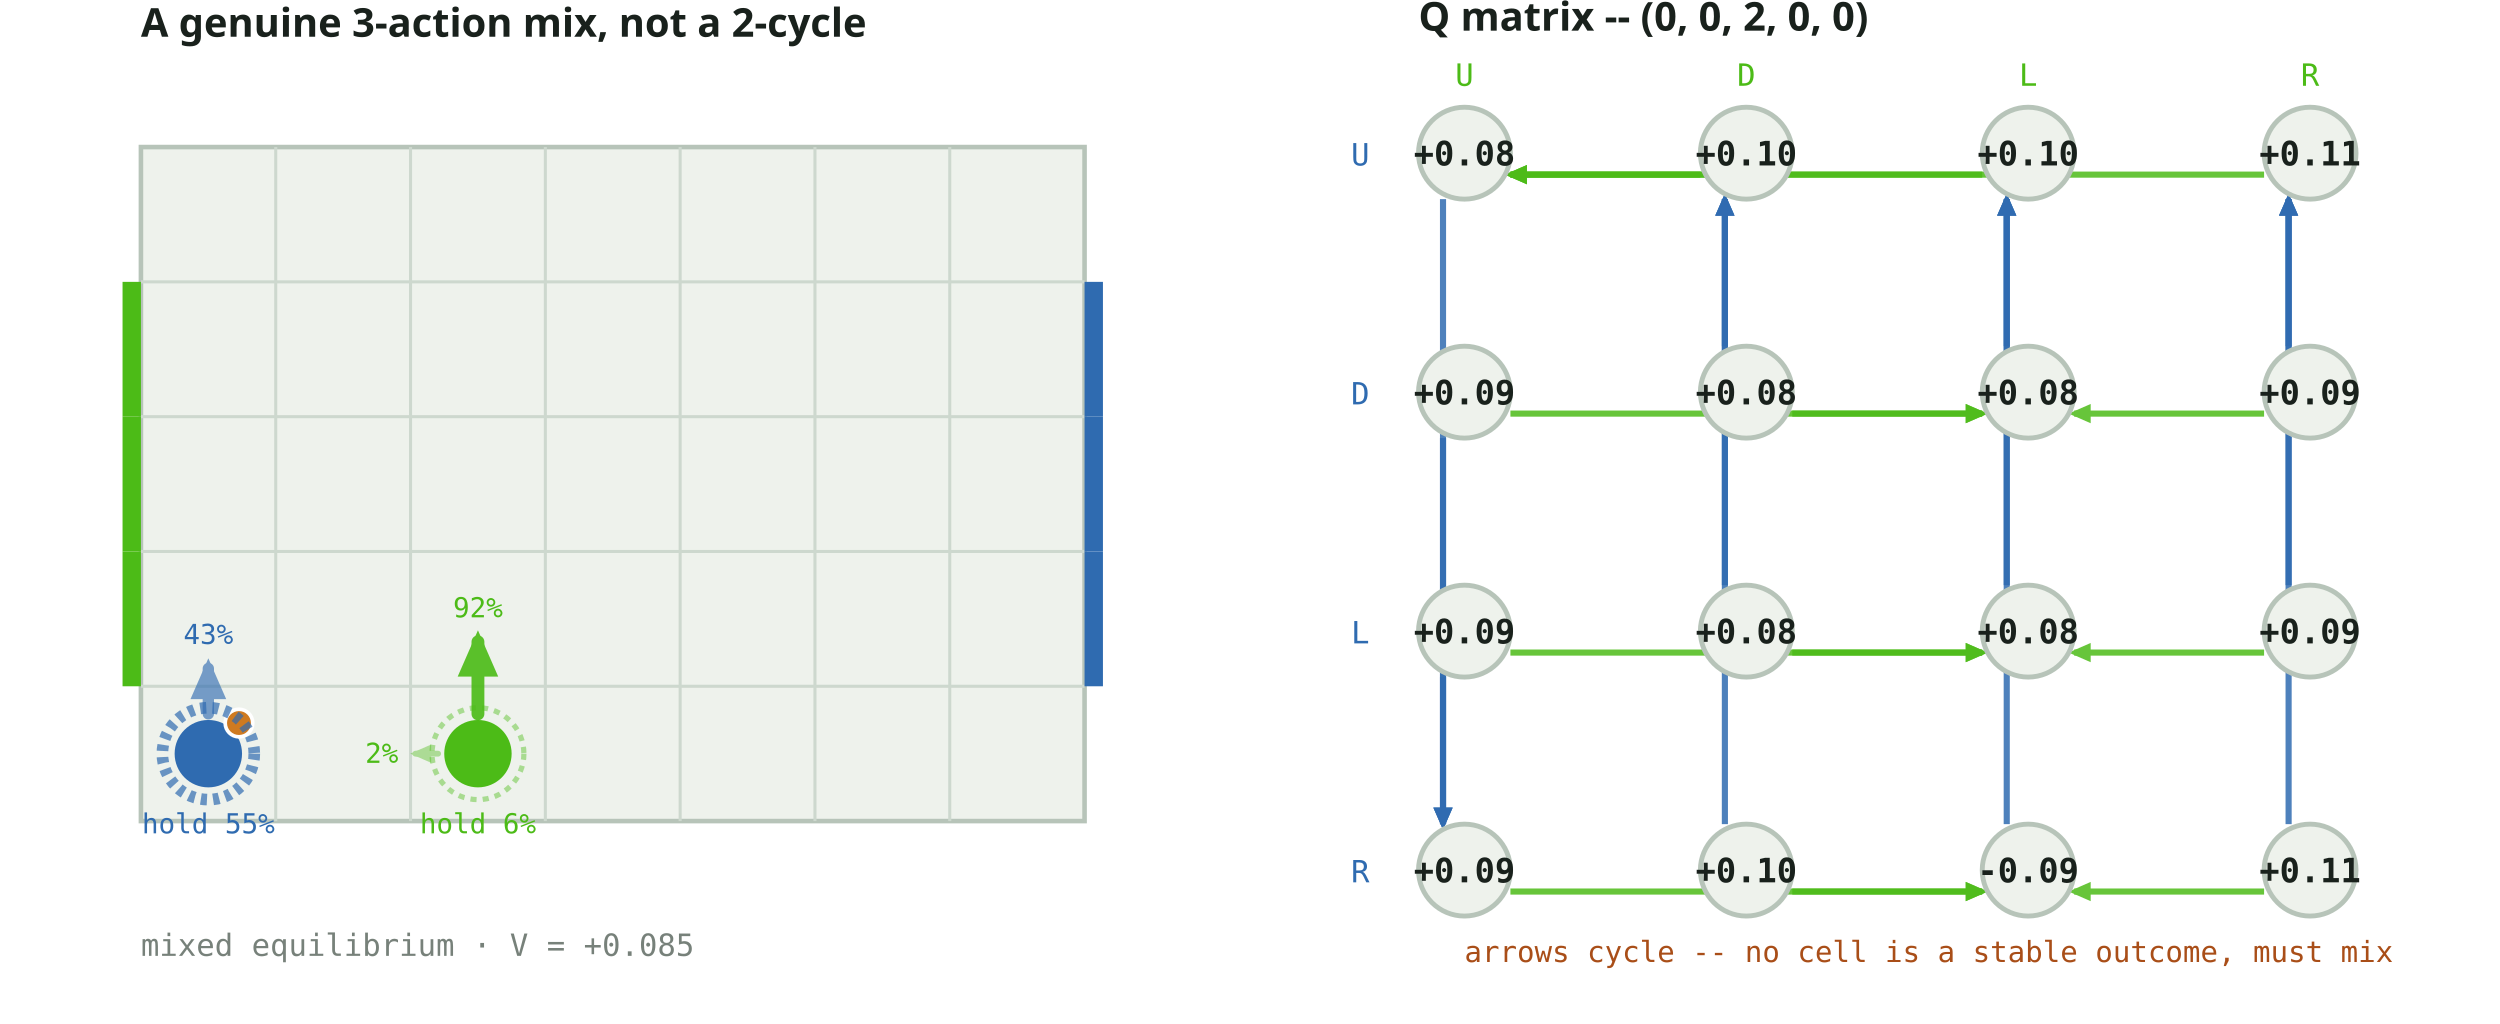
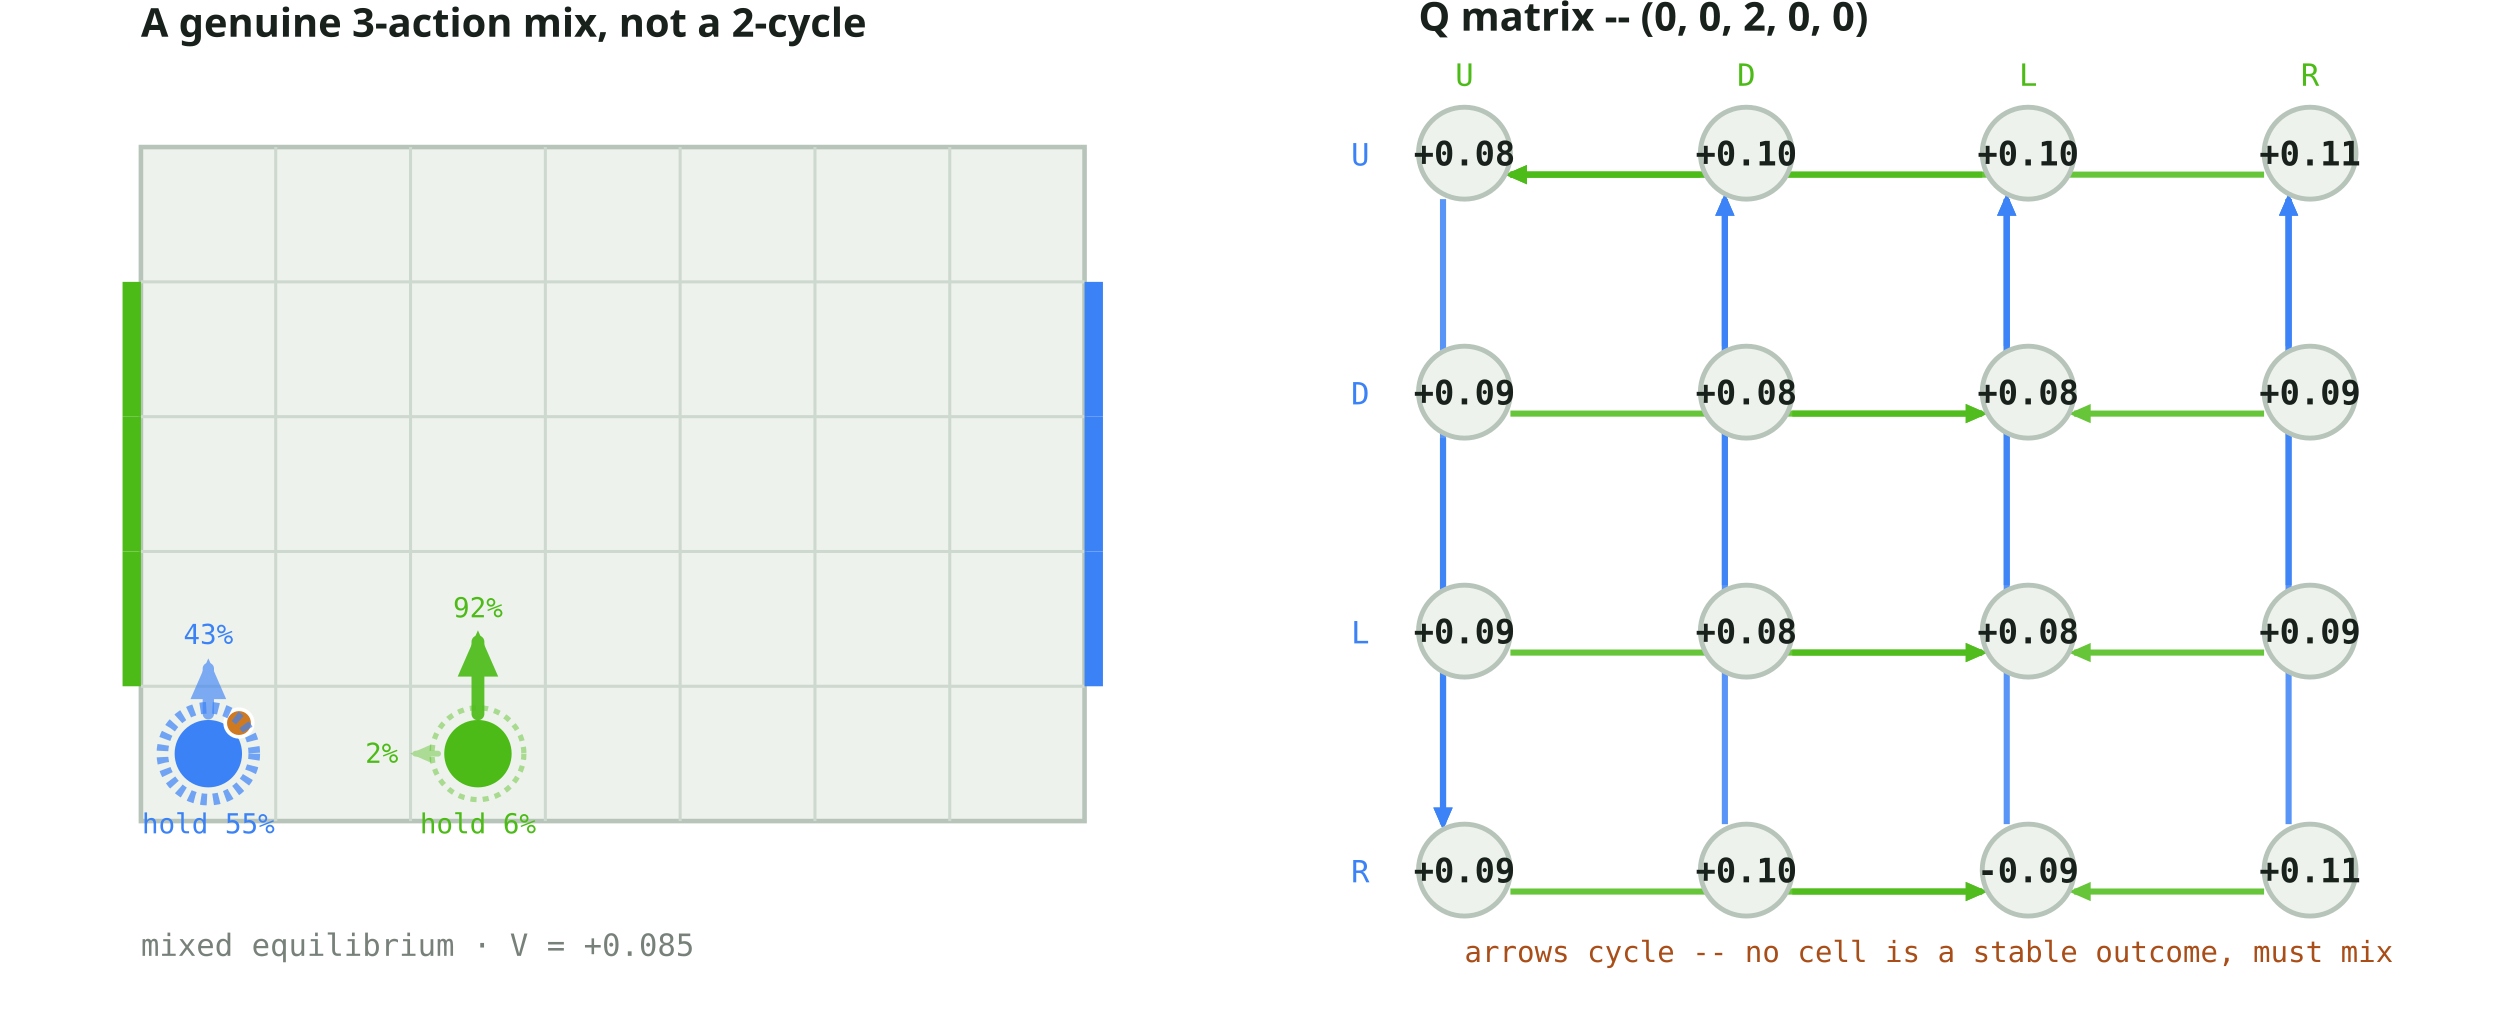
<svg xmlns="http://www.w3.org/2000/svg" viewBox="0 0 816 334" role="img" aria-label="panel">
  <g transform="translate(16.0 18.0)">
    <clipPath id="pnl0">
      <rect x="-16.0" y="-16.0" width="400.0" height="330.0" />
    </clipPath>
    <g clip-path="url(#pnl0)">
      <defs>
        <marker id="ah-2f6bb0" viewBox="0 0 8 8" refX="6" refY="4" markerWidth="3.6" markerHeight="3.6" orient="auto">
-           <path d="M0 0.5 L8 4 L0 7.5 z" fill="var(--p0, #2f6bb0)" />
+           <path d="M0 0.5 L8 4 L0 7.5 z" fill="var(--p0, #3B82F6)" />
        </marker>
        <marker id="ah-2f8a52" viewBox="0 0 8 8" refX="6" refY="4" markerWidth="3.6" markerHeight="3.6" orient="auto">
          <path d="M0 0.5 L8 4 L0 7.5 z" fill="var(--p1, #4CBB17)" />
        </marker>
      </defs>
      <rect x="30" y="30" width="308" height="220" fill="var(--tint, #eef2ec)" stroke="var(--rule-strong, #b7c4b9)" stroke-width="1.5" />
      <line x1="74" y1="30" x2="74" y2="250" stroke="var(--rule, #cdd8ce)" stroke-width="1" />
      <line x1="118" y1="30" x2="118" y2="250" stroke="var(--rule, #cdd8ce)" stroke-width="1" />
      <line x1="162" y1="30" x2="162" y2="250" stroke="var(--rule, #cdd8ce)" stroke-width="1" />
      <line x1="206" y1="30" x2="206" y2="250" stroke="var(--rule, #cdd8ce)" stroke-width="1" />
      <line x1="250" y1="30" x2="250" y2="250" stroke="var(--rule, #cdd8ce)" stroke-width="1" />
      <line x1="294" y1="30" x2="294" y2="250" stroke="var(--rule, #cdd8ce)" stroke-width="1" />
      <line x1="30" y1="74" x2="338" y2="74" stroke="var(--rule, #cdd8ce)" stroke-width="1" />
      <line x1="30" y1="118" x2="338" y2="118" stroke="var(--rule, #cdd8ce)" stroke-width="1" />
      <line x1="30" y1="162" x2="338" y2="162" stroke="var(--rule, #cdd8ce)" stroke-width="1" />
      <line x1="30" y1="206" x2="338" y2="206" stroke="var(--rule, #cdd8ce)" stroke-width="1" />
      <rect x="24" y="162" width="6" height="44" fill="var(--p1, #4CBB17)" />
-       <rect x="338" y="162" width="6" height="44" fill="var(--p0, #2f6bb0)" />
+       <rect x="338" y="162" width="6" height="44" fill="var(--p0, #3B82F6)" />
      <rect x="24" y="118" width="6" height="44" fill="var(--p1, #4CBB17)" />
-       <rect x="338" y="118" width="6" height="44" fill="var(--p0, #2f6bb0)" />
+       <rect x="338" y="118" width="6" height="44" fill="var(--p0, #3B82F6)" />
      <rect x="24" y="74" width="6" height="44" fill="var(--p1, #4CBB17)" />
-       <rect x="338" y="74" width="6" height="44" fill="var(--p0, #2f6bb0)" />
-       <circle cx="52.0" cy="228.0" r="11" fill="var(--p0, #2f6bb0)" />
+       <rect x="338" y="74" width="6" height="44" fill="var(--p0, #3B82F6)" />
+       <circle cx="52.0" cy="228.0" r="11" fill="var(--p0, #3B82F6)" />
      <circle cx="140.0" cy="228.0" r="11" fill="var(--p1, #4CBB17)" />
      <circle cx="62.0" cy="218.0" r="4.5" fill="var(--ball, #cf7a20)" stroke="var(--paper, #ffffff)" stroke-width="1.2" />
-       <circle cx="52.0" cy="228.0" r="15" fill="none" stroke="var(--p0, #2f6bb0)" stroke-width="3.8" stroke-dasharray="2 2" opacity="0.70" />
-       <text x="52.0" y="254.0" text-anchor="middle" font-family="ui-monospace,monospace" font-size="9" fill="var(--p0, #2f6bb0)">hold 55%</text>
-       <line x1="52.0" y1="215.0" x2="52.0" y2="200.2" stroke="var(--p0, #2f6bb0)" stroke-width="3.7" stroke-linecap="round" opacity="0.64" marker-end="url(#ah-2f6bb0)" />
-       <text x="52.0" y="192.2" text-anchor="middle" font-family="ui-monospace,monospace" font-size="9" fill="var(--p0, #2f6bb0)">43%</text>
+       <circle cx="52.0" cy="228.0" r="15" fill="none" stroke="var(--p0, #3B82F6)" stroke-width="3.8" stroke-dasharray="2 2" opacity="0.70" />
+       <text x="52.0" y="254.0" text-anchor="middle" font-family="ui-monospace,monospace" font-size="9" fill="var(--p0, #3B82F6)">hold 55%</text>
+       <line x1="52.0" y1="215.0" x2="52.0" y2="200.2" stroke="var(--p0, #3B82F6)" stroke-width="3.7" stroke-linecap="round" opacity="0.64" marker-end="url(#ah-2f6bb0)" />
+       <text x="52.0" y="192.2" text-anchor="middle" font-family="ui-monospace,monospace" font-size="9" fill="var(--p0, #3B82F6)">43%</text>
      <circle cx="140.0" cy="228.0" r="15" fill="none" stroke="var(--p1, #4CBB17)" stroke-width="1.7" stroke-dasharray="2 2" opacity="0.43" />
      <text x="140.0" y="254.0" text-anchor="middle" font-family="ui-monospace,monospace" font-size="9" fill="var(--p1, #4CBB17)">hold 6%</text>
      <line x1="140.0" y1="215.0" x2="140.0" y2="191.5" stroke="var(--p1, #4CBB17)" stroke-width="4.2" stroke-linecap="round" opacity="0.91" marker-end="url(#ah-2f8a52)" />
      <text x="140.0" y="183.5" text-anchor="middle" font-family="ui-monospace,monospace" font-size="9" fill="var(--p1, #4CBB17)">92%</text>
      <line x1="127.0" y1="228.0" x2="119.6" y2="228.0" stroke="var(--p1, #4CBB17)" stroke-width="1.9" stroke-linecap="round" opacity="0.41" marker-end="url(#ah-2f8a52)" />
      <text x="108.6" y="231.0" text-anchor="middle" font-family="ui-monospace,monospace" font-size="9" fill="var(--p1, #4CBB17)">2%</text>
      <text x="30" y="294" font-family="ui-monospace,monospace" font-size="10" fill="var(--ink-faint, #77817a)">mixed equilibrium · V = +0.085</text>
      <text x="30" y="-6" font-family="Barlow Semi Condensed,sans-serif" font-weight="600" font-size="13" fill="var(--ink, #19211c)">A genuine 3-action mix, not a 2-cycle</text>
    </g>
  </g>
  <g transform="translate(432.0 16.0)">
    <clipPath id="pnl1">
      <rect x="-16.0" y="-16.0" width="400.0" height="334.0" />
    </clipPath>
    <g clip-path="url(#pnl1)">
      <text x="31" y="-6" font-family="Barlow Semi Condensed,sans-serif" font-weight="600" font-size="13" fill="var(--ink, #19211c)">Q matrix -- (0, 0, 2, 0, 0)</text>
      <defs>
        <marker id="ah-2f6bb0" viewBox="0 0 8 8" refX="6" refY="4" markerWidth="3.6" markerHeight="3.6" orient="auto">
-           <path d="M0 0.5 L8 4 L0 7.5 z" fill="var(--p0, #2f6bb0)" />
+           <path d="M0 0.5 L8 4 L0 7.5 z" fill="var(--p0, #3B82F6)" />
        </marker>
        <marker id="ah-2f8a52" viewBox="0 0 8 8" refX="6" refY="4" markerWidth="3.6" markerHeight="3.6" orient="auto">
          <path d="M0 0.5 L8 4 L0 7.5 z" fill="var(--p1, #4CBB17)" />
        </marker>
      </defs>
      <text x="46" y="12" text-anchor="middle" font-family="ui-monospace,monospace" font-size="10" fill="var(--p1, #4CBB17)">U</text>
      <text x="138" y="12" text-anchor="middle" font-family="ui-monospace,monospace" font-size="10" fill="var(--p1, #4CBB17)">D</text>
      <text x="230" y="12" text-anchor="middle" font-family="ui-monospace,monospace" font-size="10" fill="var(--p1, #4CBB17)">L</text>
      <text x="322" y="12" text-anchor="middle" font-family="ui-monospace,monospace" font-size="10" fill="var(--p1, #4CBB17)">R</text>
-       <text x="12" y="38" text-anchor="middle" font-family="ui-monospace,monospace" font-size="10" fill="var(--p0, #2f6bb0)">U</text>
-       <text x="12" y="116" text-anchor="middle" font-family="ui-monospace,monospace" font-size="10" fill="var(--p0, #2f6bb0)">D</text>
-       <text x="12" y="194" text-anchor="middle" font-family="ui-monospace,monospace" font-size="10" fill="var(--p0, #2f6bb0)">L</text>
-       <text x="12" y="272" text-anchor="middle" font-family="ui-monospace,monospace" font-size="10" fill="var(--p0, #2f6bb0)">R</text>
-       <line x1="39.0" y1="49.0" x2="39.0" y2="253.0" stroke="var(--p0, #2f6bb0)" stroke-width="2" marker-end="url(#ah-2f6bb0)" opacity=".85" />
-       <line x1="39.0" y1="127.0" x2="39.0" y2="253.0" stroke="var(--p0, #2f6bb0)" stroke-width="2" marker-end="url(#ah-2f6bb0)" opacity=".85" />
-       <line x1="39.0" y1="205.0" x2="39.0" y2="253.0" stroke="var(--p0, #2f6bb0)" stroke-width="2" marker-end="url(#ah-2f6bb0)" opacity=".85" />
-       <line x1="131.0" y1="97.0" x2="131.0" y2="49.0" stroke="var(--p0, #2f6bb0)" stroke-width="2" marker-end="url(#ah-2f6bb0)" opacity=".85" />
-       <line x1="131.0" y1="175.0" x2="131.0" y2="49.0" stroke="var(--p0, #2f6bb0)" stroke-width="2" marker-end="url(#ah-2f6bb0)" opacity=".85" />
-       <line x1="131.0" y1="253.0" x2="131.0" y2="49.0" stroke="var(--p0, #2f6bb0)" stroke-width="2" marker-end="url(#ah-2f6bb0)" opacity=".85" />
-       <line x1="223.0" y1="97.0" x2="223.0" y2="49.0" stroke="var(--p0, #2f6bb0)" stroke-width="2" marker-end="url(#ah-2f6bb0)" opacity=".85" />
-       <line x1="223.0" y1="175.0" x2="223.0" y2="49.0" stroke="var(--p0, #2f6bb0)" stroke-width="2" marker-end="url(#ah-2f6bb0)" opacity=".85" />
-       <line x1="223.0" y1="253.0" x2="223.0" y2="49.0" stroke="var(--p0, #2f6bb0)" stroke-width="2" marker-end="url(#ah-2f6bb0)" opacity=".85" />
-       <line x1="315.0" y1="97.0" x2="315.0" y2="49.0" stroke="var(--p0, #2f6bb0)" stroke-width="2" marker-end="url(#ah-2f6bb0)" opacity=".85" />
-       <line x1="315.0" y1="175.0" x2="315.0" y2="49.0" stroke="var(--p0, #2f6bb0)" stroke-width="2" marker-end="url(#ah-2f6bb0)" opacity=".85" />
-       <line x1="315.0" y1="253.0" x2="315.0" y2="49.0" stroke="var(--p0, #2f6bb0)" stroke-width="2" marker-end="url(#ah-2f6bb0)" opacity=".85" />
+       <text x="12" y="38" text-anchor="middle" font-family="ui-monospace,monospace" font-size="10" fill="var(--p0, #3B82F6)">U</text>
+       <text x="12" y="116" text-anchor="middle" font-family="ui-monospace,monospace" font-size="10" fill="var(--p0, #3B82F6)">D</text>
+       <text x="12" y="194" text-anchor="middle" font-family="ui-monospace,monospace" font-size="10" fill="var(--p0, #3B82F6)">L</text>
+       <text x="12" y="272" text-anchor="middle" font-family="ui-monospace,monospace" font-size="10" fill="var(--p0, #3B82F6)">R</text>
+       <line x1="39.0" y1="49.0" x2="39.0" y2="253.0" stroke="var(--p0, #3B82F6)" stroke-width="2" marker-end="url(#ah-2f6bb0)" opacity=".85" />
+       <line x1="39.0" y1="127.0" x2="39.0" y2="253.0" stroke="var(--p0, #3B82F6)" stroke-width="2" marker-end="url(#ah-2f6bb0)" opacity=".85" />
+       <line x1="39.0" y1="205.0" x2="39.0" y2="253.0" stroke="var(--p0, #3B82F6)" stroke-width="2" marker-end="url(#ah-2f6bb0)" opacity=".85" />
+       <line x1="131.0" y1="97.0" x2="131.0" y2="49.0" stroke="var(--p0, #3B82F6)" stroke-width="2" marker-end="url(#ah-2f6bb0)" opacity=".85" />
+       <line x1="131.0" y1="175.0" x2="131.0" y2="49.0" stroke="var(--p0, #3B82F6)" stroke-width="2" marker-end="url(#ah-2f6bb0)" opacity=".85" />
+       <line x1="131.0" y1="253.0" x2="131.0" y2="49.0" stroke="var(--p0, #3B82F6)" stroke-width="2" marker-end="url(#ah-2f6bb0)" opacity=".85" />
+       <line x1="223.0" y1="97.0" x2="223.0" y2="49.0" stroke="var(--p0, #3B82F6)" stroke-width="2" marker-end="url(#ah-2f6bb0)" opacity=".85" />
+       <line x1="223.0" y1="175.0" x2="223.0" y2="49.0" stroke="var(--p0, #3B82F6)" stroke-width="2" marker-end="url(#ah-2f6bb0)" opacity=".85" />
+       <line x1="223.0" y1="253.0" x2="223.0" y2="49.0" stroke="var(--p0, #3B82F6)" stroke-width="2" marker-end="url(#ah-2f6bb0)" opacity=".85" />
+       <line x1="315.0" y1="97.0" x2="315.0" y2="49.0" stroke="var(--p0, #3B82F6)" stroke-width="2" marker-end="url(#ah-2f6bb0)" opacity=".85" />
+       <line x1="315.0" y1="175.0" x2="315.0" y2="49.0" stroke="var(--p0, #3B82F6)" stroke-width="2" marker-end="url(#ah-2f6bb0)" opacity=".85" />
+       <line x1="315.0" y1="253.0" x2="315.0" y2="49.0" stroke="var(--p0, #3B82F6)" stroke-width="2" marker-end="url(#ah-2f6bb0)" opacity=".85" />
      <line x1="123.0" y1="41.0" x2="61.0" y2="41.0" stroke="var(--p1, #4CBB17)" stroke-width="2" marker-end="url(#ah-2f8a52)" opacity=".85" />
      <line x1="215.0" y1="41.0" x2="61.0" y2="41.0" stroke="var(--p1, #4CBB17)" stroke-width="2" marker-end="url(#ah-2f8a52)" opacity=".85" />
      <line x1="307.0" y1="41.0" x2="61.0" y2="41.0" stroke="var(--p1, #4CBB17)" stroke-width="2" marker-end="url(#ah-2f8a52)" opacity=".85" />
      <line x1="61.0" y1="119.0" x2="215.0" y2="119.0" stroke="var(--p1, #4CBB17)" stroke-width="2" marker-end="url(#ah-2f8a52)" opacity=".85" />
      <line x1="153.0" y1="119.0" x2="215.0" y2="119.0" stroke="var(--p1, #4CBB17)" stroke-width="2" marker-end="url(#ah-2f8a52)" opacity=".85" />
      <line x1="307.0" y1="119.0" x2="245.0" y2="119.0" stroke="var(--p1, #4CBB17)" stroke-width="2" marker-end="url(#ah-2f8a52)" opacity=".85" />
      <line x1="61.0" y1="197.0" x2="215.0" y2="197.0" stroke="var(--p1, #4CBB17)" stroke-width="2" marker-end="url(#ah-2f8a52)" opacity=".85" />
      <line x1="153.0" y1="197.0" x2="215.0" y2="197.0" stroke="var(--p1, #4CBB17)" stroke-width="2" marker-end="url(#ah-2f8a52)" opacity=".85" />
      <line x1="307.0" y1="197.0" x2="245.0" y2="197.0" stroke="var(--p1, #4CBB17)" stroke-width="2" marker-end="url(#ah-2f8a52)" opacity=".85" />
      <line x1="61.0" y1="275.0" x2="215.0" y2="275.0" stroke="var(--p1, #4CBB17)" stroke-width="2" marker-end="url(#ah-2f8a52)" opacity=".85" />
      <line x1="153.0" y1="275.0" x2="215.0" y2="275.0" stroke="var(--p1, #4CBB17)" stroke-width="2" marker-end="url(#ah-2f8a52)" opacity=".85" />
      <line x1="307.0" y1="275.0" x2="245.0" y2="275.0" stroke="var(--p1, #4CBB17)" stroke-width="2" marker-end="url(#ah-2f8a52)" opacity=".85" />
      <circle cx="46.0" cy="34.0" r="15" fill="var(--tint, #eef2ec)" stroke="var(--rule-strong, #b7c4b9)" stroke-width="1.6" />
      <text x="46.0" y="38.0" text-anchor="middle" font-family="ui-monospace,monospace" font-weight="600" font-size="11" fill="var(--ink, #19211c)">+0.08</text>
      <circle cx="138.0" cy="34.0" r="15" fill="var(--tint, #eef2ec)" stroke="var(--rule-strong, #b7c4b9)" stroke-width="1.6" />
      <text x="138.0" y="38.0" text-anchor="middle" font-family="ui-monospace,monospace" font-weight="600" font-size="11" fill="var(--ink, #19211c)">+0.10</text>
      <circle cx="230.0" cy="34.0" r="15" fill="var(--tint, #eef2ec)" stroke="var(--rule-strong, #b7c4b9)" stroke-width="1.6" />
      <text x="230.0" y="38.0" text-anchor="middle" font-family="ui-monospace,monospace" font-weight="600" font-size="11" fill="var(--ink, #19211c)">+0.10</text>
      <circle cx="322.0" cy="34.0" r="15" fill="var(--tint, #eef2ec)" stroke="var(--rule-strong, #b7c4b9)" stroke-width="1.6" />
      <text x="322.0" y="38.0" text-anchor="middle" font-family="ui-monospace,monospace" font-weight="600" font-size="11" fill="var(--ink, #19211c)">+0.11</text>
      <circle cx="46.0" cy="112.0" r="15" fill="var(--tint, #eef2ec)" stroke="var(--rule-strong, #b7c4b9)" stroke-width="1.6" />
      <text x="46.0" y="116.0" text-anchor="middle" font-family="ui-monospace,monospace" font-weight="600" font-size="11" fill="var(--ink, #19211c)">+0.09</text>
      <circle cx="138.0" cy="112.0" r="15" fill="var(--tint, #eef2ec)" stroke="var(--rule-strong, #b7c4b9)" stroke-width="1.6" />
      <text x="138.0" y="116.0" text-anchor="middle" font-family="ui-monospace,monospace" font-weight="600" font-size="11" fill="var(--ink, #19211c)">+0.08</text>
      <circle cx="230.0" cy="112.0" r="15" fill="var(--tint, #eef2ec)" stroke="var(--rule-strong, #b7c4b9)" stroke-width="1.6" />
      <text x="230.0" y="116.0" text-anchor="middle" font-family="ui-monospace,monospace" font-weight="600" font-size="11" fill="var(--ink, #19211c)">+0.08</text>
      <circle cx="322.0" cy="112.0" r="15" fill="var(--tint, #eef2ec)" stroke="var(--rule-strong, #b7c4b9)" stroke-width="1.6" />
      <text x="322.0" y="116.0" text-anchor="middle" font-family="ui-monospace,monospace" font-weight="600" font-size="11" fill="var(--ink, #19211c)">+0.09</text>
      <circle cx="46.0" cy="190.0" r="15" fill="var(--tint, #eef2ec)" stroke="var(--rule-strong, #b7c4b9)" stroke-width="1.6" />
      <text x="46.0" y="194.0" text-anchor="middle" font-family="ui-monospace,monospace" font-weight="600" font-size="11" fill="var(--ink, #19211c)">+0.09</text>
      <circle cx="138.0" cy="190.0" r="15" fill="var(--tint, #eef2ec)" stroke="var(--rule-strong, #b7c4b9)" stroke-width="1.6" />
      <text x="138.0" y="194.0" text-anchor="middle" font-family="ui-monospace,monospace" font-weight="600" font-size="11" fill="var(--ink, #19211c)">+0.08</text>
      <circle cx="230.0" cy="190.0" r="15" fill="var(--tint, #eef2ec)" stroke="var(--rule-strong, #b7c4b9)" stroke-width="1.6" />
      <text x="230.0" y="194.0" text-anchor="middle" font-family="ui-monospace,monospace" font-weight="600" font-size="11" fill="var(--ink, #19211c)">+0.08</text>
      <circle cx="322.0" cy="190.0" r="15" fill="var(--tint, #eef2ec)" stroke="var(--rule-strong, #b7c4b9)" stroke-width="1.6" />
      <text x="322.0" y="194.0" text-anchor="middle" font-family="ui-monospace,monospace" font-weight="600" font-size="11" fill="var(--ink, #19211c)">+0.09</text>
      <circle cx="46.0" cy="268.0" r="15" fill="var(--tint, #eef2ec)" stroke="var(--rule-strong, #b7c4b9)" stroke-width="1.6" />
      <text x="46.0" y="272.0" text-anchor="middle" font-family="ui-monospace,monospace" font-weight="600" font-size="11" fill="var(--ink, #19211c)">+0.09</text>
      <circle cx="138.0" cy="268.0" r="15" fill="var(--tint, #eef2ec)" stroke="var(--rule-strong, #b7c4b9)" stroke-width="1.6" />
      <text x="138.0" y="272.0" text-anchor="middle" font-family="ui-monospace,monospace" font-weight="600" font-size="11" fill="var(--ink, #19211c)">+0.10</text>
      <circle cx="230.0" cy="268.0" r="15" fill="var(--tint, #eef2ec)" stroke="var(--rule-strong, #b7c4b9)" stroke-width="1.6" />
      <text x="230.0" y="272.0" text-anchor="middle" font-family="ui-monospace,monospace" font-weight="600" font-size="11" fill="var(--ink, #19211c)">-0.09</text>
      <circle cx="322.0" cy="268.0" r="15" fill="var(--tint, #eef2ec)" stroke="var(--rule-strong, #b7c4b9)" stroke-width="1.6" />
      <text x="322.0" y="272.0" text-anchor="middle" font-family="ui-monospace,monospace" font-weight="600" font-size="11" fill="var(--ink, #19211c)">+0.11</text>
      <text x="46" y="298" font-family="ui-monospace,monospace" font-size="9.5" fill="#a94e18">arrows cycle -- no cell is a stable outcome, must mix</text>
    </g>
  </g>
</svg>
